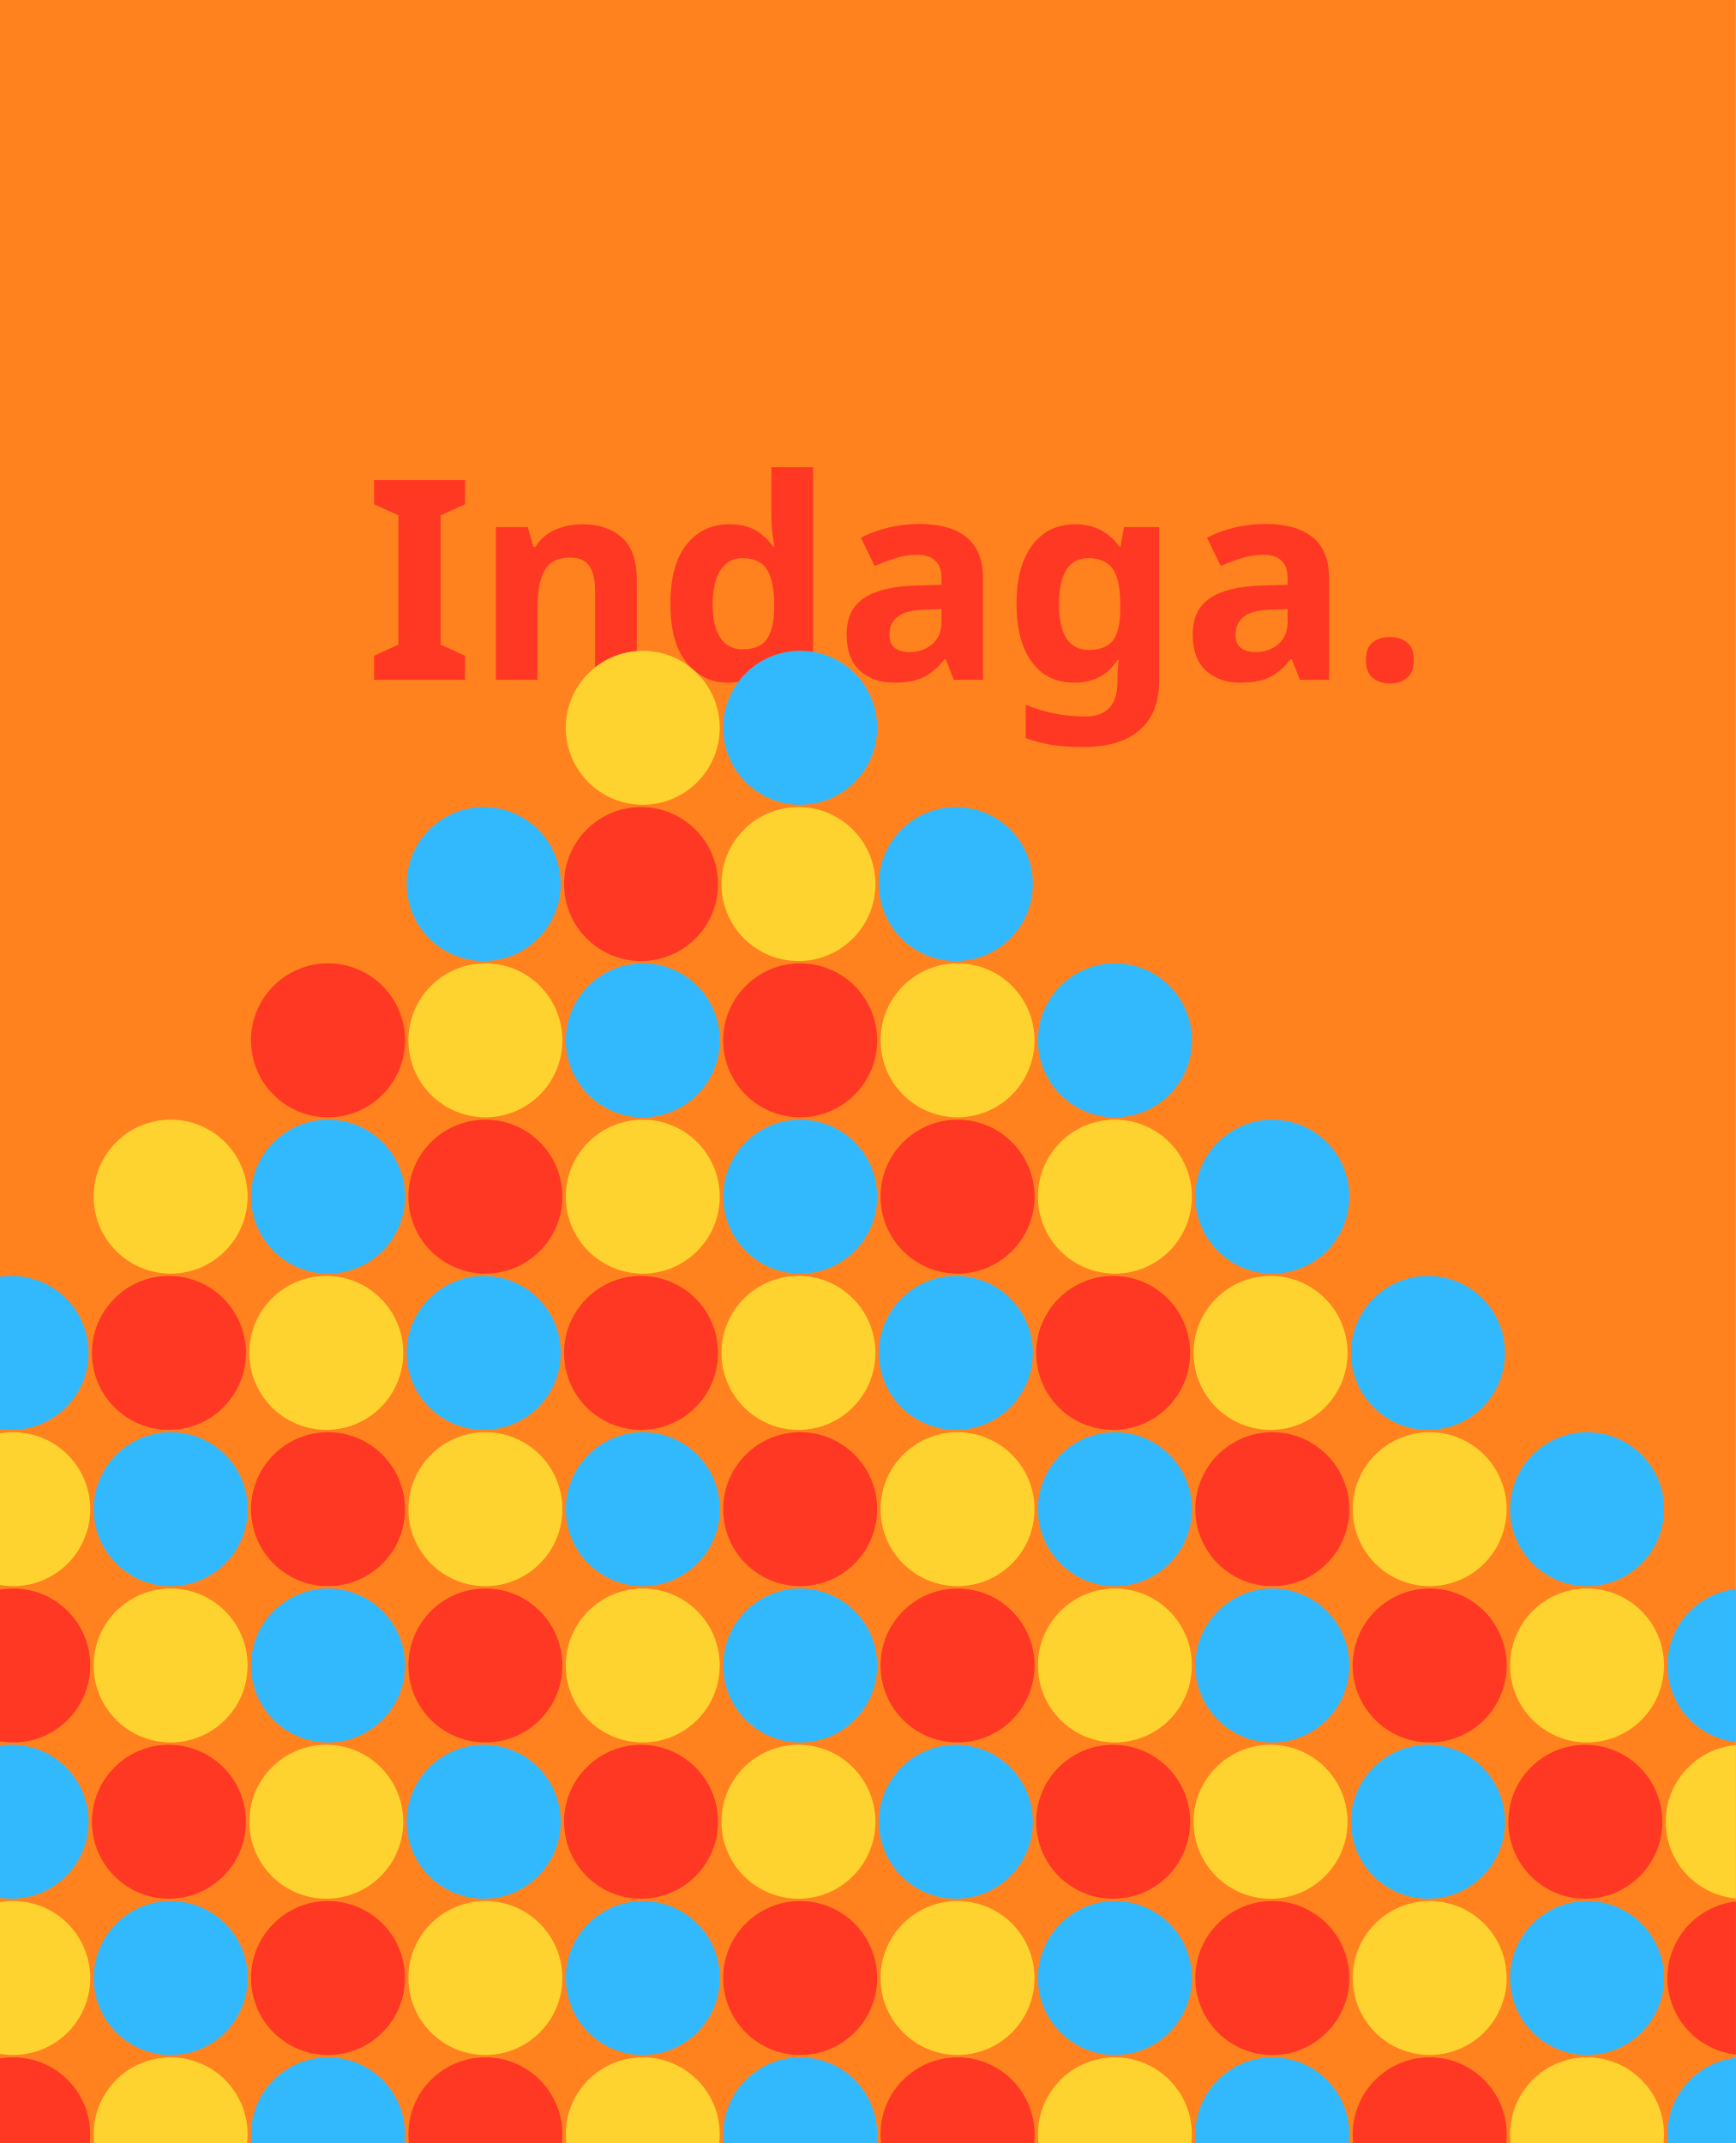
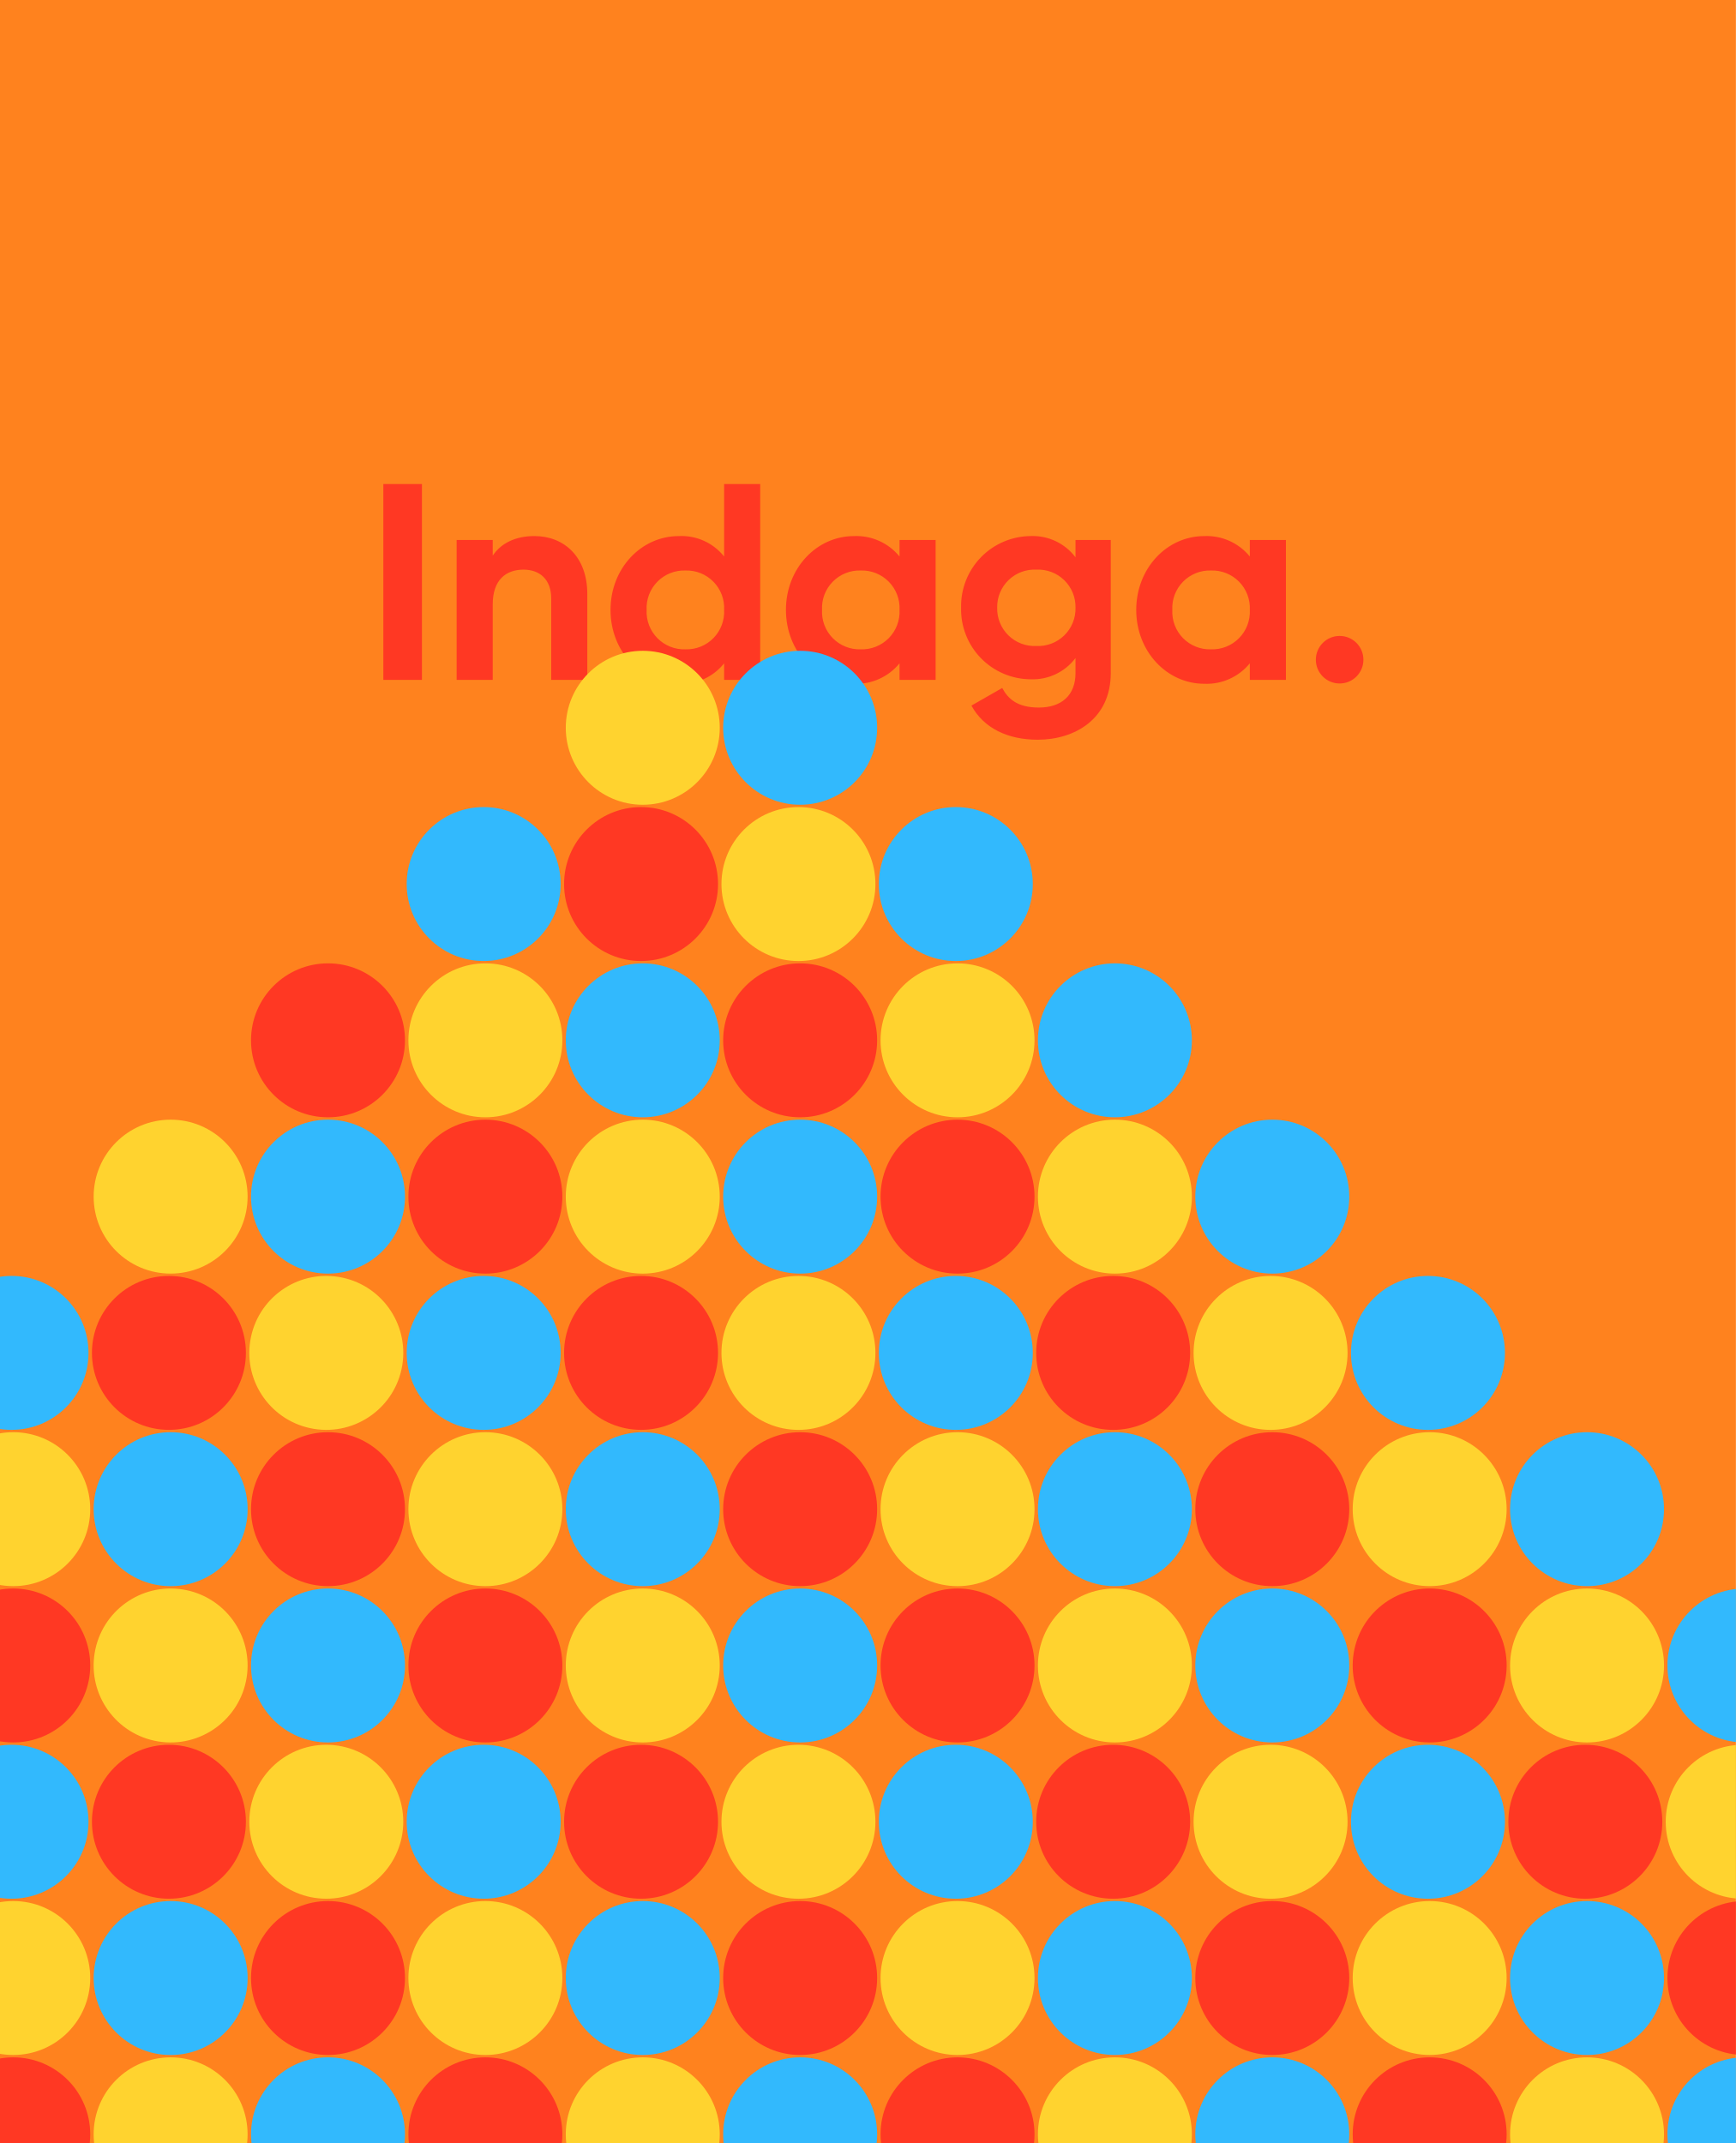
<svg xmlns="http://www.w3.org/2000/svg" width="273" height="337.053" viewBox="0 0 273 337.053">
  <defs>
-     <style>.a{fill:none;}.b{fill:#ff821e;}.c,.g{fill:#ff3823;}.c{font-size:44px;font-family:Gilroy-Bold, Gilroy;font-weight:700;}.d{clip-path:url(#a);}.e{fill:#ffd32f;}.f{fill:#32b9fd;}</style>
+     <style>.a{fill:none;}.b{fill:#ff821e;}.c{fill:#ff3823;}.d{clip-path:url(#a);}.e{fill:#ffd32f;}.f{fill:#32b9fd;}</style>
    <clipPath id="a">
      <rect class="a" width="273" height="337.053" transform="translate(547 1493.904)" />
    </clipPath>
  </defs>
  <g transform="translate(-547 -1493.904)">
    <rect class="b" width="273" height="337.053" transform="translate(547 1493.904)" />
-     <text class="c" transform="translate(684 1600.832)">
-       <tspan x="-79.574" y="0">Indaga.</tspan>
-     </text>
+     <path class="c" d="M-76.714-30.8V0h6.072V-30.8Zm23.76,8.184c-2.948,0-5.236,1.1-6.556,3.08V-22h-5.676V0h5.676V-11.88c0-3.828,2.068-5.456,4.84-5.456,2.552,0,4.356,1.54,4.356,4.532V0h5.676V-13.508C-44.638-19.36-48.29-22.616-52.954-22.616ZM-23.122-30.8v11.4a8.547,8.547,0,0,0-7.128-3.212c-5.9,0-10.736,5.06-10.736,11.616S-36.146.616-30.25.616A8.547,8.547,0,0,0-23.122-2.6V0h5.676V-30.8Zm-6.072,26A5.915,5.915,0,0,1-35.31-11a5.915,5.915,0,0,1,6.116-6.2A5.9,5.9,0,0,1-23.122-11,5.9,5.9,0,0,1-29.194-4.8ZM4.466-22v2.6a8.758,8.758,0,0,0-7.172-3.212C-8.558-22.616-13.4-17.556-13.4-11S-8.558.616-2.706.616A8.758,8.758,0,0,0,4.466-2.6V0h5.676V-22ZM-1.65-4.8A5.9,5.9,0,0,1-7.722-11,5.9,5.9,0,0,1-1.65-17.2,5.915,5.915,0,0,1,4.466-11,5.915,5.915,0,0,1-1.65-4.8ZM32.142-22v2.728a8.406,8.406,0,0,0-7.04-3.344A11.026,11.026,0,0,0,14.146-11.352,11,11,0,0,0,25.1-.088a8.406,8.406,0,0,0,7.04-3.344v2.376c0,3.476-2.2,5.412-5.764,5.412-3.388,0-4.84-1.364-5.764-3.08l-4.84,2.772C17.71,7.612,21.494,9.416,26.2,9.416c5.808,0,11.484-3.256,11.484-10.472V-22ZM25.982-5.324a5.883,5.883,0,0,1-6.16-6.028,5.873,5.873,0,0,1,6.16-5.984,5.873,5.873,0,0,1,6.16,5.984A5.883,5.883,0,0,1,25.982-5.324ZM59.554-22v2.6a8.758,8.758,0,0,0-7.172-3.212C46.53-22.616,41.69-17.556,41.69-11S46.53.616,52.382.616A8.758,8.758,0,0,0,59.554-2.6V0H65.23V-22ZM53.438-4.8A5.9,5.9,0,0,1,47.366-11a5.9,5.9,0,0,1,6.072-6.2A5.915,5.915,0,0,1,59.554-11,5.915,5.915,0,0,1,53.438-4.8ZM73.678.572a3.737,3.737,0,0,0,3.74-3.74,3.737,3.737,0,0,0-3.74-3.74,3.737,3.737,0,0,0-3.74,3.74A3.737,3.737,0,0,0,73.678.572Z" transform="translate(684 1600.832)" />
    <g class="d">
      <g transform="translate(536.708 1596.262)">
        <g transform="translate(0.27 0)">
          <path class="a" d="M1296.963,79.226a12.105,12.105,0,1,1-12.105-12.107A12.105,12.105,0,0,1,1296.963,79.226Z" transform="translate(-1248.002 -67.119)" />
          <path class="a" d="M1280.712,79.226a12.106,12.106,0,1,1-12.107-12.107A12.107,12.107,0,0,1,1280.712,79.226Z" transform="translate(-1256.5 -67.119)" />
          <path class="a" d="M1313.217,79.226a12.107,12.107,0,1,1-12.105-12.107A12.105,12.105,0,0,1,1313.217,79.226Z" transform="translate(-1239.505 -67.119)" />
          <path class="e" d="M1345.723,79.226a12.107,12.107,0,1,1-12.107-12.107A12.107,12.107,0,0,1,1345.723,79.226Z" transform="translate(-1222.509 -67.119)" />
          <path class="a" d="M1329.47,79.226a12.107,12.107,0,1,1-12.105-12.107A12.107,12.107,0,0,1,1329.47,79.226Z" transform="translate(-1231.007 -67.119)" />
          <path class="f" d="M1361.976,79.226a12.107,12.107,0,1,1-12.108-12.107A12.107,12.107,0,0,1,1361.976,79.226Z" transform="translate(-1214.011 -67.119)" />
          <path class="a" d="M1394.48,79.226a12.106,12.106,0,1,1-12.107-12.107A12.1,12.1,0,0,1,1394.48,79.226Z" transform="translate(-1197.016 -67.119)" />
          <path class="a" d="M1378.229,79.226a12.107,12.107,0,1,1-12.107-12.107A12.106,12.106,0,0,1,1378.229,79.226Z" transform="translate(-1205.514 -67.119)" />
          <path class="a" d="M1410.734,79.226a12.107,12.107,0,1,1-12.108-12.107A12.107,12.107,0,0,1,1410.734,79.226Z" transform="translate(-1188.518 -67.119)" />
          <path class="a" d="M1443.238,79.226a12.106,12.106,0,1,1-12.105-12.107A12.1,12.1,0,0,1,1443.238,79.226Z" transform="translate(-1171.523 -67.119)" />
          <path class="a" d="M1426.984,79.226a12.105,12.105,0,1,1-12.1-12.107A12.1,12.1,0,0,1,1426.984,79.226Z" transform="translate(-1180.02 -67.119)" />
          <path class="a" d="M1459.491,79.226a12.106,12.106,0,1,1-12.105-12.107A12.105,12.105,0,0,1,1459.491,79.226Z" transform="translate(-1163.025 -67.119)" />
        </g>
        <g transform="translate(0 24.58)">
          <path class="a" d="M1280.535,95.368a12.106,12.106,0,1,1-12.107-12.108A12.108,12.108,0,0,1,1280.535,95.368Z" transform="translate(-1256.323 -83.26)" />
          <path class="a" d="M1313.039,95.368a12.105,12.105,0,1,1-12.105-12.108A12.107,12.107,0,0,1,1313.039,95.368Z" transform="translate(-1239.327 -83.26)" />
          <path class="a" d="M1296.788,95.368a12.106,12.106,0,1,1-12.107-12.108A12.108,12.108,0,0,1,1296.788,95.368Z" transform="translate(-1247.825 -83.26)" />
          <path class="f" d="M1329.293,95.368a12.106,12.106,0,1,1-12.105-12.108A12.106,12.106,0,0,1,1329.293,95.368Z" transform="translate(-1230.83 -83.26)" />
          <path class="e" d="M1361.8,95.368a12.107,12.107,0,1,1-12.107-12.108A12.109,12.109,0,0,1,1361.8,95.368Z" transform="translate(-1213.834 -83.26)" />
-           <path class="g" d="M1345.546,95.368a12.106,12.106,0,1,1-12.107-12.108A12.109,12.109,0,0,1,1345.546,95.368Z" transform="translate(-1222.332 -83.26)" />
+           <path class="c" d="M1345.546,95.368a12.106,12.106,0,1,1-12.107-12.108A12.109,12.109,0,0,1,1345.546,95.368Z" transform="translate(-1222.332 -83.26)" />
          <path class="f" d="M1378.052,95.368a12.107,12.107,0,1,1-12.105-12.108A12.107,12.107,0,0,1,1378.052,95.368Z" transform="translate(-1205.337 -83.26)" />
          <path class="a" d="M1410.557,95.368a12.107,12.107,0,1,1-12.108-12.108A12.105,12.105,0,0,1,1410.557,95.368Z" transform="translate(-1188.341 -83.26)" />
          <path class="a" d="M1394.3,95.368a12.107,12.107,0,1,1-12.1-12.108A12.107,12.107,0,0,1,1394.3,95.368Z" transform="translate(-1196.839 -83.26)" />
          <path class="a" d="M1426.81,95.368A12.107,12.107,0,1,1,1414.7,83.26,12.109,12.109,0,0,1,1426.81,95.368Z" transform="translate(-1179.843 -83.26)" />
          <path class="a" d="M1459.315,95.368a12.107,12.107,0,1,1-12.107-12.108A12.108,12.108,0,0,1,1459.315,95.368Z" transform="translate(-1162.848 -83.26)" />
          <path class="a" d="M1443.063,95.368a12.107,12.107,0,1,1-12.107-12.108A12.108,12.108,0,0,1,1443.063,95.368Z" transform="translate(-1171.346 -83.26)" />
        </g>
        <g transform="translate(0.27 49.159)">
          <path class="a" d="M1280.712,111.507A12.106,12.106,0,1,1,1268.605,99.4,12.106,12.106,0,0,1,1280.712,111.507Z" transform="translate(-1256.5 -99.4)" />
          <path class="a" d="M1296.969,111.507A12.108,12.108,0,1,1,1284.858,99.4,12.106,12.106,0,0,1,1296.969,111.507Z" transform="translate(-1248.002 -99.4)" />
          <path class="e" d="M1329.47,111.507A12.107,12.107,0,1,1,1317.365,99.4,12.106,12.106,0,0,1,1329.47,111.507Z" transform="translate(-1231.007 -99.4)" />
-           <path class="g" d="M1313.217,111.507A12.107,12.107,0,1,1,1301.112,99.4,12.1,12.1,0,0,1,1313.217,111.507Z" transform="translate(-1239.505 -99.4)" />
+           <path class="c" d="M1313.217,111.507A12.107,12.107,0,1,1,1301.112,99.4,12.1,12.1,0,0,1,1313.217,111.507Z" transform="translate(-1239.505 -99.4)" />
          <path class="f" d="M1345.723,111.507A12.107,12.107,0,1,1,1333.617,99.4,12.106,12.106,0,0,1,1345.723,111.507Z" transform="translate(-1222.509 -99.4)" />
          <path class="e" d="M1378.229,111.507A12.107,12.107,0,1,1,1366.122,99.4,12.1,12.1,0,0,1,1378.229,111.507Z" transform="translate(-1205.514 -99.4)" />
-           <path class="g" d="M1361.976,111.507A12.107,12.107,0,1,1,1349.868,99.4,12.106,12.106,0,0,1,1361.976,111.507Z" transform="translate(-1214.011 -99.4)" />
+           <path class="c" d="M1361.976,111.507A12.107,12.107,0,1,1,1349.868,99.4,12.106,12.106,0,0,1,1361.976,111.507Z" transform="translate(-1214.011 -99.4)" />
          <path class="f" d="M1394.48,111.507A12.106,12.106,0,1,1,1382.373,99.4,12.1,12.1,0,0,1,1394.48,111.507Z" transform="translate(-1197.016 -99.4)" />
          <ellipse class="a" cx="12.105" cy="12.105" rx="12.105" ry="12.105" transform="translate(222.754 0.001)" />
          <path class="a" d="M1410.734,111.507A12.107,12.107,0,1,1,1398.626,99.4,12.106,12.106,0,0,1,1410.734,111.507Z" transform="translate(-1188.518 -99.4)" />
          <path class="a" d="M1443.238,111.507A12.106,12.106,0,1,1,1431.133,99.4,12.1,12.1,0,0,1,1443.238,111.507Z" transform="translate(-1171.523 -99.4)" />
          <path class="a" d="M1459.491,111.507A12.106,12.106,0,1,1,1447.386,99.4,12.1,12.1,0,0,1,1459.491,111.507Z" transform="translate(-1163.025 -99.4)" />
        </g>
        <g transform="translate(0.27 73.743)">
          <path class="e" d="M1296.963,127.645a12.105,12.105,0,1,1-12.105-12.1A12.1,12.1,0,0,1,1296.963,127.645Z" transform="translate(-1248.002 -115.543)" />
          <path class="a" d="M1280.712,127.645a12.106,12.106,0,1,1-12.107-12.1A12.106,12.106,0,0,1,1280.712,127.645Z" transform="translate(-1256.5 -115.543)" />
          <path class="f" d="M1313.217,127.645a12.107,12.107,0,1,1-12.105-12.1A12.1,12.1,0,0,1,1313.217,127.645Z" transform="translate(-1239.505 -115.543)" />
          <path class="e" d="M1345.723,127.645a12.107,12.107,0,1,1-12.107-12.1A12.106,12.106,0,0,1,1345.723,127.645Z" transform="translate(-1222.509 -115.543)" />
-           <path class="g" d="M1329.47,127.645a12.107,12.107,0,1,1-12.105-12.1A12.106,12.106,0,0,1,1329.47,127.645Z" transform="translate(-1231.007 -115.543)" />
+           <path class="c" d="M1329.47,127.645a12.107,12.107,0,1,1-12.105-12.1A12.106,12.106,0,0,1,1329.47,127.645Z" transform="translate(-1231.007 -115.543)" />
          <path class="f" d="M1361.976,127.645a12.107,12.107,0,1,1-12.108-12.1A12.106,12.106,0,0,1,1361.976,127.645Z" transform="translate(-1214.011 -115.543)" />
          <path class="e" d="M1394.48,127.645a12.106,12.106,0,1,1-12.107-12.1A12.1,12.1,0,0,1,1394.48,127.645Z" transform="translate(-1197.016 -115.543)" />
-           <path class="g" d="M1378.229,127.645a12.107,12.107,0,1,1-12.107-12.1A12.105,12.105,0,0,1,1378.229,127.645Z" transform="translate(-1205.514 -115.543)" />
+           <path class="c" d="M1378.229,127.645a12.107,12.107,0,1,1-12.107-12.1A12.105,12.105,0,0,1,1378.229,127.645Z" transform="translate(-1205.514 -115.543)" />
          <path class="f" d="M1410.734,127.645a12.107,12.107,0,1,1-12.108-12.1A12.106,12.106,0,0,1,1410.734,127.645Z" transform="translate(-1188.518 -115.543)" />
          <path class="a" d="M1443.238,127.645a12.106,12.106,0,1,1-12.105-12.1A12.1,12.1,0,0,1,1443.238,127.645Z" transform="translate(-1171.523 -115.543)" />
          <path class="a" d="M1426.984,127.645a12.105,12.105,0,1,1-12.1-12.1A12.1,12.1,0,0,1,1426.984,127.645Z" transform="translate(-1180.02 -115.543)" />
          <path class="a" d="M1459.491,127.645a12.106,12.106,0,1,1-12.105-12.1A12.1,12.1,0,0,1,1459.491,127.645Z" transform="translate(-1163.025 -115.543)" />
        </g>
        <g transform="translate(0 96.538)">
          <path class="f" d="M1280.535,143.788a12.106,12.106,0,1,1-12.107-12.105A12.1,12.1,0,0,1,1280.535,143.788Z" transform="translate(-1256.323 -129.9)" />
          <ellipse class="e" cx="12.106" cy="12.106" rx="12.106" ry="12.106" transform="translate(47.719 23.899) rotate(-80.783)" />
-           <path class="g" d="M1296.788,143.788a12.106,12.106,0,1,1-12.107-12.105A12.1,12.1,0,0,1,1296.788,143.788Z" transform="translate(-1247.825 -129.9)" />
+           <path class="c" d="M1296.788,143.788a12.106,12.106,0,1,1-12.107-12.105A12.1,12.1,0,0,1,1296.788,143.788Z" transform="translate(-1247.825 -129.9)" />
          <path class="f" d="M1329.293,143.788a12.106,12.106,0,1,1-12.105-12.105A12.1,12.1,0,0,1,1329.293,143.788Z" transform="translate(-1230.83 -129.9)" />
          <path class="e" d="M1361.8,143.788a12.107,12.107,0,1,1-12.107-12.105A12.106,12.106,0,0,1,1361.8,143.788Z" transform="translate(-1213.834 -129.9)" />
-           <path class="g" d="M1345.546,143.788a12.106,12.106,0,1,1-12.107-12.105A12.106,12.106,0,0,1,1345.546,143.788Z" transform="translate(-1222.332 -129.9)" />
+           <path class="c" d="M1345.546,143.788a12.106,12.106,0,1,1-12.107-12.105A12.106,12.106,0,0,1,1345.546,143.788Z" transform="translate(-1222.332 -129.9)" />
          <path class="f" d="M1378.052,143.788a12.107,12.107,0,1,1-12.105-12.105A12.1,12.1,0,0,1,1378.052,143.788Z" transform="translate(-1205.337 -129.9)" />
          <path class="e" d="M1410.557,143.788a12.107,12.107,0,1,1-12.108-12.105A12.1,12.1,0,0,1,1410.557,143.788Z" transform="translate(-1188.341 -129.9)" />
-           <path class="g" d="M1394.3,143.788a12.107,12.107,0,1,1-12.1-12.105A12.1,12.1,0,0,1,1394.3,143.788Z" transform="translate(-1196.839 -129.9)" />
+           <path class="c" d="M1394.3,143.788a12.107,12.107,0,1,1-12.1-12.105A12.1,12.1,0,0,1,1394.3,143.788Z" transform="translate(-1196.839 -129.9)" />
          <path class="f" d="M1426.81,143.788a12.107,12.107,0,1,1-12.108-12.105A12.106,12.106,0,0,1,1426.81,143.788Z" transform="translate(-1179.843 -129.9)" />
          <path class="a" d="M1459.315,143.788a12.107,12.107,0,1,1-12.107-12.105A12.1,12.1,0,0,1,1459.315,143.788Z" transform="translate(-1162.848 -129.9)" />
          <path class="a" d="M1443.063,143.788a12.107,12.107,0,1,1-12.107-12.105A12.1,12.1,0,0,1,1443.063,143.788Z" transform="translate(-1171.346 -129.9)" />
        </g>
        <g transform="translate(0.27 122.9)">
          <path class="e" d="M1280.712,159.931a12.106,12.106,0,1,1-12.107-12.108A12.108,12.108,0,0,1,1280.712,159.931Z" transform="translate(-1256.5 -147.823)" />
          <path class="f" d="M1296.969,159.931a12.108,12.108,0,1,1-12.111-12.108A12.108,12.108,0,0,1,1296.969,159.931Z" transform="translate(-1248.002 -147.823)" />
          <path class="e" d="M1329.47,159.931a12.107,12.107,0,1,1-12.105-12.108A12.108,12.108,0,0,1,1329.47,159.931Z" transform="translate(-1231.007 -147.823)" />
-           <path class="g" d="M1313.217,159.931a12.107,12.107,0,1,1-12.105-12.108A12.107,12.107,0,0,1,1313.217,159.931Z" transform="translate(-1239.505 -147.823)" />
+           <path class="c" d="M1313.217,159.931a12.107,12.107,0,1,1-12.105-12.108A12.107,12.107,0,0,1,1313.217,159.931Z" transform="translate(-1239.505 -147.823)" />
          <path class="f" d="M1345.723,159.931a12.107,12.107,0,1,1-12.107-12.108A12.108,12.108,0,0,1,1345.723,159.931Z" transform="translate(-1222.509 -147.823)" />
          <path class="e" d="M1378.229,159.931a12.107,12.107,0,1,1-12.107-12.108A12.107,12.107,0,0,1,1378.229,159.931Z" transform="translate(-1205.514 -147.823)" />
-           <path class="g" d="M1361.976,159.931a12.107,12.107,0,1,1-12.108-12.108A12.108,12.108,0,0,1,1361.976,159.931Z" transform="translate(-1214.011 -147.823)" />
+           <path class="c" d="M1361.976,159.931a12.107,12.107,0,1,1-12.108-12.108A12.108,12.108,0,0,1,1361.976,159.931Z" transform="translate(-1214.011 -147.823)" />
          <path class="f" d="M1394.48,159.931a12.106,12.106,0,1,1-12.107-12.108A12.106,12.106,0,0,1,1394.48,159.931Z" transform="translate(-1197.016 -147.823)" />
          <path class="e" d="M1426.984,159.931a12.105,12.105,0,1,1-12.1-12.108A12.106,12.106,0,0,1,1426.984,159.931Z" transform="translate(-1180.02 -147.823)" />
-           <path class="g" d="M1410.734,159.931a12.107,12.107,0,1,1-12.108-12.108A12.108,12.108,0,0,1,1410.734,159.931Z" transform="translate(-1188.518 -147.823)" />
+           <path class="c" d="M1410.734,159.931a12.107,12.107,0,1,1-12.108-12.108A12.108,12.108,0,0,1,1410.734,159.931Z" transform="translate(-1188.518 -147.823)" />
          <path class="f" d="M1443.238,159.931a12.106,12.106,0,1,1-12.105-12.108A12.106,12.106,0,0,1,1443.238,159.931Z" transform="translate(-1171.523 -147.823)" />
          <path class="a" d="M1459.491,159.931a12.106,12.106,0,1,1-12.105-12.108A12.107,12.107,0,0,1,1459.491,159.931Z" transform="translate(-1163.025 -147.823)" />
        </g>
        <g transform="translate(0.27 145.701)">
          <ellipse class="e" cx="12.106" cy="12.106" rx="12.106" ry="12.106" transform="translate(22.967 23.899) rotate(-80.783)" />
-           <path class="g" d="M1280.712,176.071a12.106,12.106,0,1,1-12.107-12.105A12.109,12.109,0,0,1,1280.712,176.071Z" transform="translate(-1256.5 -162.183)" />
+           <path class="c" d="M1280.712,176.071a12.106,12.106,0,1,1-12.107-12.105A12.109,12.109,0,0,1,1280.712,176.071Z" transform="translate(-1256.5 -162.183)" />
          <path class="f" d="M1313.217,176.071a12.107,12.107,0,1,1-12.105-12.105A12.107,12.107,0,0,1,1313.217,176.071Z" transform="translate(-1239.505 -162.183)" />
          <path class="e" d="M1345.723,176.071a12.107,12.107,0,1,1-12.107-12.105A12.109,12.109,0,0,1,1345.723,176.071Z" transform="translate(-1222.509 -162.183)" />
-           <path class="g" d="M1329.47,176.071a12.107,12.107,0,1,1-12.105-12.105A12.108,12.108,0,0,1,1329.47,176.071Z" transform="translate(-1231.007 -162.183)" />
+           <path class="c" d="M1329.47,176.071a12.107,12.107,0,1,1-12.105-12.105A12.108,12.108,0,0,1,1329.47,176.071Z" transform="translate(-1231.007 -162.183)" />
          <path class="f" d="M1361.976,176.071a12.107,12.107,0,1,1-12.108-12.105A12.109,12.109,0,0,1,1361.976,176.071Z" transform="translate(-1214.011 -162.183)" />
          <path class="e" d="M1394.48,176.071a12.106,12.106,0,1,1-12.107-12.105A12.107,12.107,0,0,1,1394.48,176.071Z" transform="translate(-1197.016 -162.183)" />
-           <path class="g" d="M1378.229,176.071a12.107,12.107,0,1,1-12.107-12.105A12.108,12.108,0,0,1,1378.229,176.071Z" transform="translate(-1205.514 -162.183)" />
+           <path class="c" d="M1378.229,176.071a12.107,12.107,0,1,1-12.107-12.105A12.108,12.108,0,0,1,1378.229,176.071Z" transform="translate(-1205.514 -162.183)" />
          <path class="f" d="M1410.734,176.071a12.107,12.107,0,1,1-12.108-12.105A12.109,12.109,0,0,1,1410.734,176.071Z" transform="translate(-1188.518 -162.183)" />
          <path class="e" d="M1443.238,176.071a12.106,12.106,0,1,1-12.105-12.105A12.107,12.107,0,0,1,1443.238,176.071Z" transform="translate(-1171.523 -162.183)" />
-           <ellipse class="g" cx="12.106" cy="12.106" rx="12.106" ry="12.106" transform="translate(220.971 23.899) rotate(-80.783)" />
+           <ellipse class="c" cx="12.106" cy="12.106" rx="12.106" ry="12.106" transform="translate(220.971 23.899) rotate(-80.783)" />
          <path class="f" d="M1459.491,176.071a12.106,12.106,0,1,1-12.105-12.105A12.107,12.107,0,0,1,1459.491,176.071Z" transform="translate(-1163.025 -162.183)" />
        </g>
        <g transform="translate(0 172.063)">
          <path class="f" d="M1280.535,192.213a12.106,12.106,0,1,1-12.107-12.107A12.109,12.109,0,0,1,1280.535,192.213Z" transform="translate(-1256.323 -180.106)" />
          <path class="e" d="M1313.039,192.213a12.105,12.105,0,1,1-12.105-12.107A12.109,12.109,0,0,1,1313.039,192.213Z" transform="translate(-1239.327 -180.106)" />
-           <path class="g" d="M1296.788,192.213a12.106,12.106,0,1,1-12.107-12.107A12.109,12.109,0,0,1,1296.788,192.213Z" transform="translate(-1247.825 -180.106)" />
+           <path class="c" d="M1296.788,192.213a12.106,12.106,0,1,1-12.107-12.107A12.109,12.109,0,0,1,1296.788,192.213Z" transform="translate(-1247.825 -180.106)" />
          <path class="f" d="M1329.293,192.213a12.106,12.106,0,1,1-12.105-12.107A12.108,12.108,0,0,1,1329.293,192.213Z" transform="translate(-1230.83 -180.106)" />
          <path class="e" d="M1361.8,192.213a12.107,12.107,0,1,1-12.107-12.107A12.11,12.11,0,0,1,1361.8,192.213Z" transform="translate(-1213.834 -180.106)" />
-           <path class="g" d="M1345.546,192.213a12.106,12.106,0,1,1-12.107-12.107A12.11,12.11,0,0,1,1345.546,192.213Z" transform="translate(-1222.332 -180.106)" />
+           <path class="c" d="M1345.546,192.213a12.106,12.106,0,1,1-12.107-12.107A12.11,12.11,0,0,1,1345.546,192.213Z" transform="translate(-1222.332 -180.106)" />
          <path class="f" d="M1378.052,192.213a12.107,12.107,0,1,1-12.105-12.107A12.109,12.109,0,0,1,1378.052,192.213Z" transform="translate(-1205.337 -180.106)" />
          <path class="e" d="M1410.557,192.213a12.107,12.107,0,1,1-12.108-12.107A12.107,12.107,0,0,1,1410.557,192.213Z" transform="translate(-1188.341 -180.106)" />
-           <path class="g" d="M1394.3,192.213a12.107,12.107,0,1,1-12.1-12.107A12.109,12.109,0,0,1,1394.3,192.213Z" transform="translate(-1196.839 -180.106)" />
+           <path class="c" d="M1394.3,192.213a12.107,12.107,0,1,1-12.1-12.107A12.109,12.109,0,0,1,1394.3,192.213Z" transform="translate(-1196.839 -180.106)" />
          <path class="f" d="M1426.81,192.213a12.107,12.107,0,1,1-12.108-12.107A12.111,12.111,0,0,1,1426.81,192.213Z" transform="translate(-1179.843 -180.106)" />
          <path class="e" d="M1459.315,192.213a12.107,12.107,0,1,1-12.107-12.107A12.109,12.109,0,0,1,1459.315,192.213Z" transform="translate(-1162.848 -180.106)" />
-           <path class="g" d="M1443.063,192.213a12.107,12.107,0,1,1-12.107-12.107A12.11,12.11,0,0,1,1443.063,192.213Z" transform="translate(-1171.346 -180.106)" />
+           <path class="c" d="M1443.063,192.213a12.107,12.107,0,1,1-12.107-12.107A12.11,12.11,0,0,1,1443.063,192.213Z" transform="translate(-1171.346 -180.106)" />
        </g>
        <g transform="translate(0.27 196.64)">
          <path class="e" d="M1280.712,208.356a12.106,12.106,0,1,1-12.107-12.111A12.106,12.106,0,0,1,1280.712,208.356Z" transform="translate(-1256.5 -196.245)" />
          <path class="f" d="M1296.969,208.356a12.108,12.108,0,1,1-12.111-12.111A12.106,12.106,0,0,1,1296.969,208.356Z" transform="translate(-1248.002 -196.245)" />
          <path class="e" d="M1329.47,208.356a12.107,12.107,0,1,1-12.105-12.111A12.106,12.106,0,0,1,1329.47,208.356Z" transform="translate(-1231.007 -196.245)" />
-           <path class="g" d="M1313.217,208.356a12.107,12.107,0,1,1-12.105-12.111A12.1,12.1,0,0,1,1313.217,208.356Z" transform="translate(-1239.505 -196.245)" />
+           <path class="c" d="M1313.217,208.356a12.107,12.107,0,1,1-12.105-12.111A12.1,12.1,0,0,1,1313.217,208.356Z" transform="translate(-1239.505 -196.245)" />
          <path class="f" d="M1345.723,208.356a12.107,12.107,0,1,1-12.107-12.111A12.106,12.106,0,0,1,1345.723,208.356Z" transform="translate(-1222.509 -196.245)" />
          <path class="e" d="M1378.229,208.356a12.107,12.107,0,1,1-12.107-12.111A12.105,12.105,0,0,1,1378.229,208.356Z" transform="translate(-1205.514 -196.245)" />
-           <path class="g" d="M1361.976,208.356a12.107,12.107,0,1,1-12.108-12.111A12.106,12.106,0,0,1,1361.976,208.356Z" transform="translate(-1214.011 -196.245)" />
+           <path class="c" d="M1361.976,208.356a12.107,12.107,0,1,1-12.108-12.111A12.106,12.106,0,0,1,1361.976,208.356Z" transform="translate(-1214.011 -196.245)" />
          <path class="f" d="M1394.48,208.356a12.106,12.106,0,1,1-12.107-12.111A12.1,12.1,0,0,1,1394.48,208.356Z" transform="translate(-1197.016 -196.245)" />
          <path class="e" d="M1426.984,208.356a12.105,12.105,0,1,1-12.1-12.111A12.1,12.1,0,0,1,1426.984,208.356Z" transform="translate(-1180.02 -196.245)" />
-           <path class="g" d="M1410.734,208.356a12.107,12.107,0,1,1-12.108-12.111A12.106,12.106,0,0,1,1410.734,208.356Z" transform="translate(-1188.518 -196.245)" />
+           <path class="c" d="M1410.734,208.356a12.107,12.107,0,1,1-12.108-12.111A12.106,12.106,0,0,1,1410.734,208.356Z" transform="translate(-1188.518 -196.245)" />
          <path class="f" d="M1443.238,208.356a12.106,12.106,0,1,1-12.105-12.111A12.1,12.1,0,0,1,1443.238,208.356Z" transform="translate(-1171.523 -196.245)" />
-           <path class="g" d="M1459.491,208.356a12.106,12.106,0,1,1-12.105-12.111A12.1,12.1,0,0,1,1459.491,208.356Z" transform="translate(-1163.025 -196.245)" />
+           <path class="c" d="M1459.491,208.356a12.106,12.106,0,1,1-12.105-12.111A12.1,12.1,0,0,1,1459.491,208.356Z" transform="translate(-1163.025 -196.245)" />
        </g>
        <g transform="translate(0.27 221.223)">
          <ellipse class="e" cx="12.105" cy="12.105" rx="12.105" ry="12.105" transform="translate(24.75)" />
-           <path class="g" d="M1280.712,224.493a12.106,12.106,0,1,1-12.107-12.105A12.109,12.109,0,0,1,1280.712,224.493Z" transform="translate(-1256.5 -212.388)" />
+           <path class="c" d="M1280.712,224.493a12.106,12.106,0,1,1-12.107-12.105A12.109,12.109,0,0,1,1280.712,224.493Z" transform="translate(-1256.5 -212.388)" />
          <path class="f" d="M1313.217,224.493a12.107,12.107,0,1,1-12.105-12.105A12.107,12.107,0,0,1,1313.217,224.493Z" transform="translate(-1239.505 -212.388)" />
          <path class="e" d="M1345.723,224.493a12.107,12.107,0,1,1-12.107-12.105A12.109,12.109,0,0,1,1345.723,224.493Z" transform="translate(-1222.509 -212.388)" />
-           <path class="g" d="M1329.47,224.493a12.107,12.107,0,1,1-12.105-12.105A12.108,12.108,0,0,1,1329.47,224.493Z" transform="translate(-1231.007 -212.388)" />
+           <path class="c" d="M1329.47,224.493a12.107,12.107,0,1,1-12.105-12.105A12.108,12.108,0,0,1,1329.47,224.493Z" transform="translate(-1231.007 -212.388)" />
          <path class="f" d="M1361.976,224.493a12.107,12.107,0,1,1-12.108-12.105A12.109,12.109,0,0,1,1361.976,224.493Z" transform="translate(-1214.011 -212.388)" />
          <path class="e" d="M1394.48,224.493a12.106,12.106,0,1,1-12.107-12.105A12.107,12.107,0,0,1,1394.48,224.493Z" transform="translate(-1197.016 -212.388)" />
-           <path class="g" d="M1378.229,224.493a12.107,12.107,0,1,1-12.107-12.105A12.108,12.108,0,0,1,1378.229,224.493Z" transform="translate(-1205.514 -212.388)" />
+           <path class="c" d="M1378.229,224.493a12.107,12.107,0,1,1-12.107-12.105A12.108,12.108,0,0,1,1378.229,224.493Z" transform="translate(-1205.514 -212.388)" />
          <path class="f" d="M1410.734,224.493a12.107,12.107,0,1,1-12.108-12.105A12.109,12.109,0,0,1,1410.734,224.493Z" transform="translate(-1188.518 -212.388)" />
          <path class="e" d="M1443.238,224.493a12.106,12.106,0,1,1-12.105-12.105A12.107,12.107,0,0,1,1443.238,224.493Z" transform="translate(-1171.523 -212.388)" />
-           <ellipse class="g" cx="12.105" cy="12.105" rx="12.105" ry="12.105" transform="translate(222.754)" />
+           <ellipse class="c" cx="12.105" cy="12.105" rx="12.105" ry="12.105" transform="translate(222.754)" />
          <path class="f" d="M1459.491,224.493a12.106,12.106,0,1,1-12.105-12.105A12.107,12.107,0,0,1,1459.491,224.493Z" transform="translate(-1163.025 -212.388)" />
        </g>
      </g>
    </g>
  </g>
</svg>
